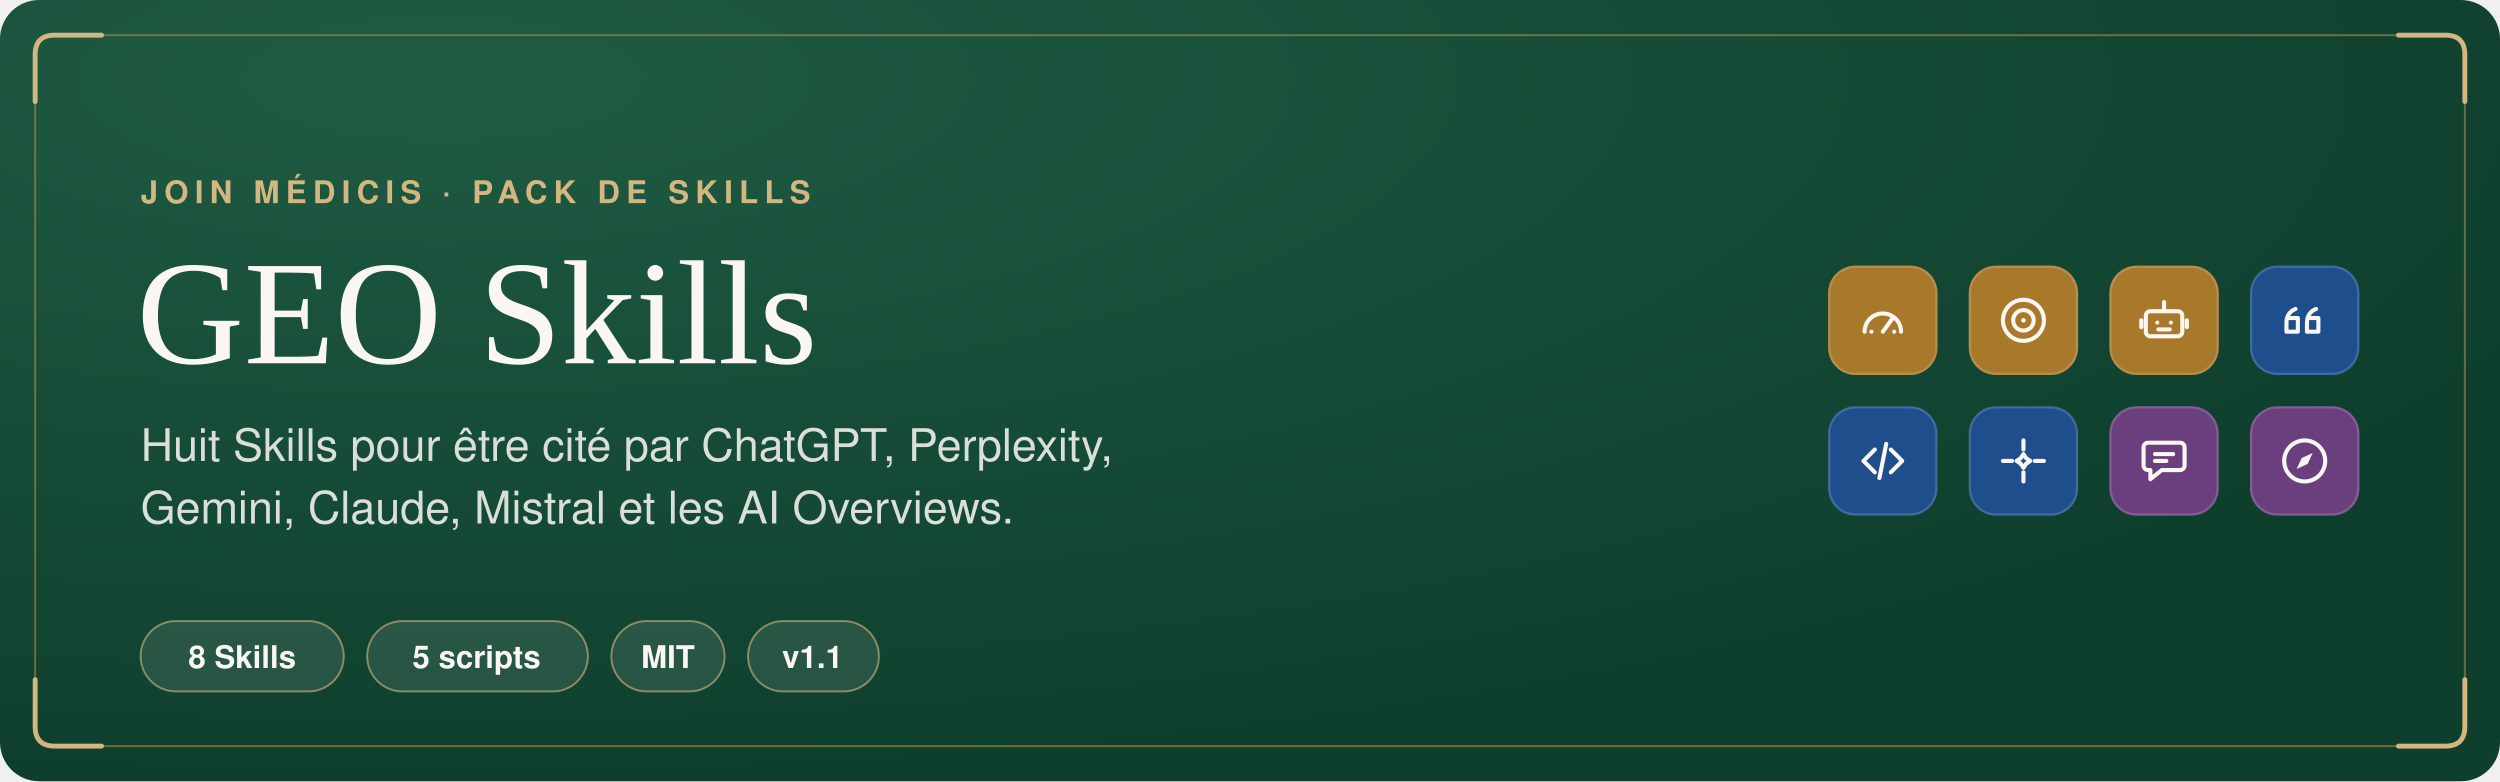
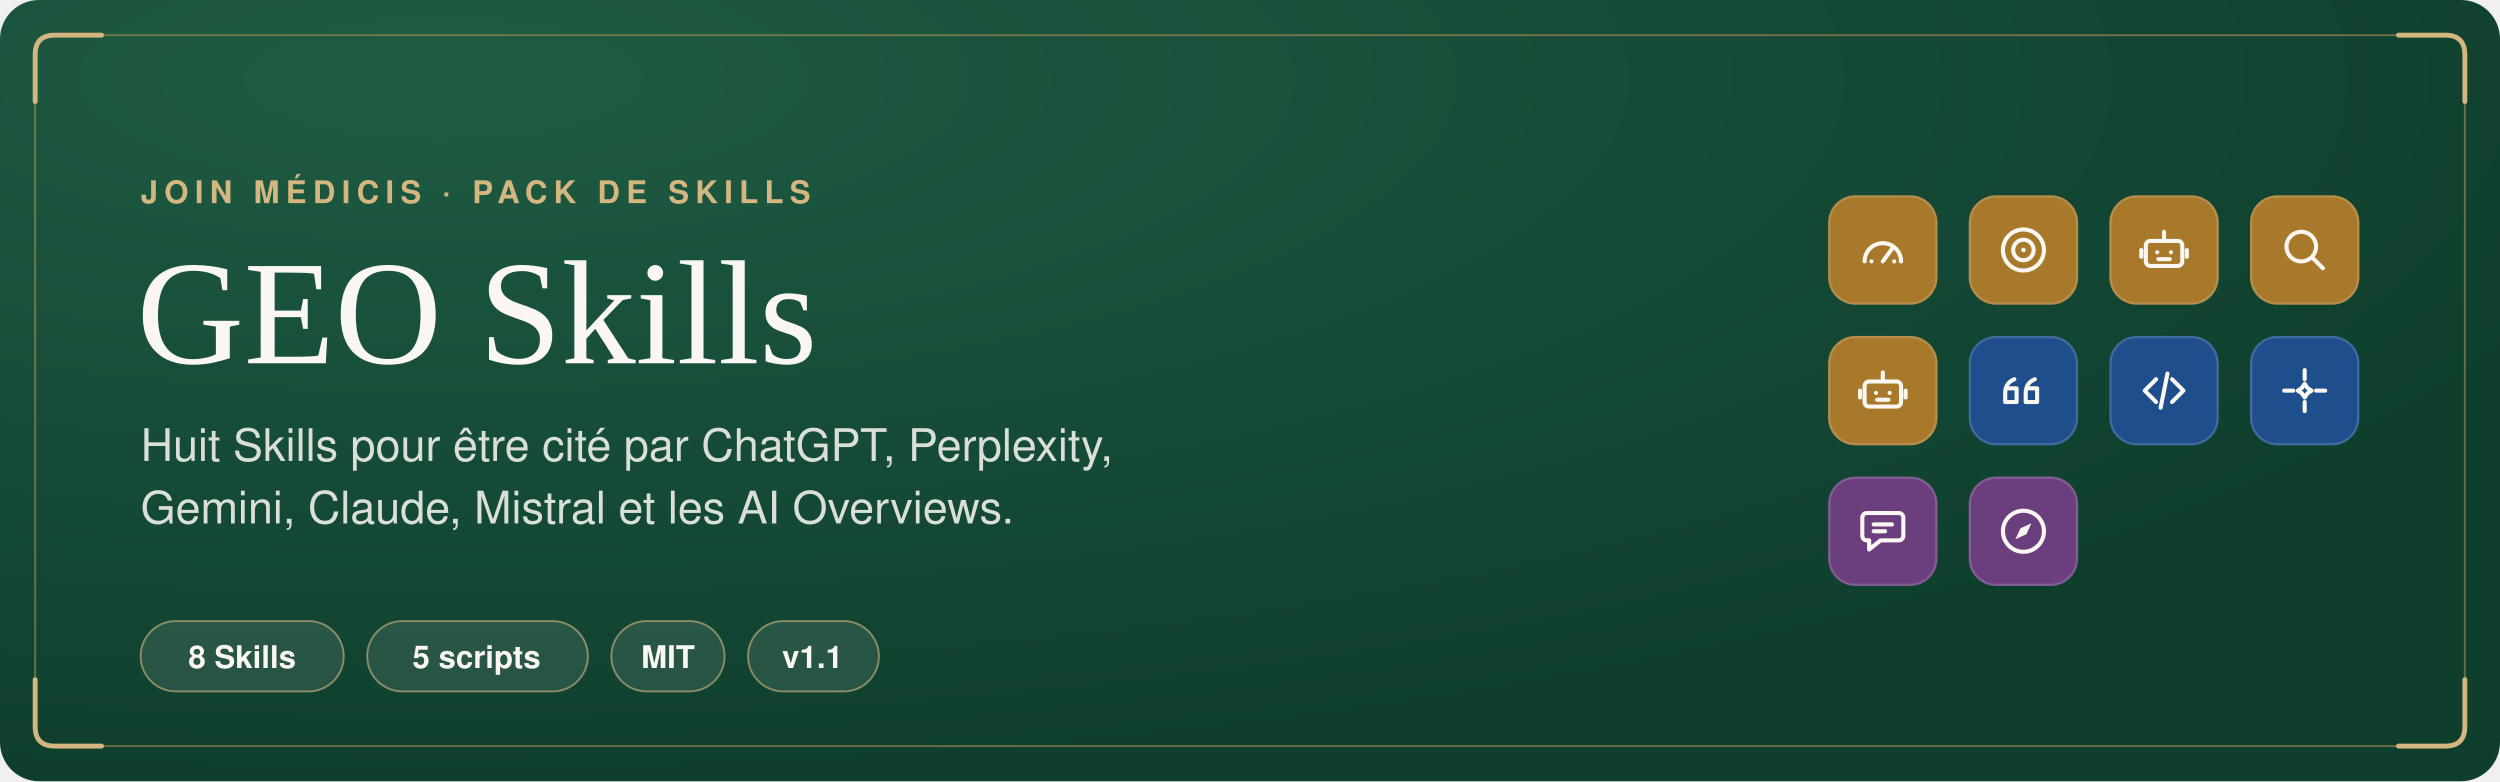
<svg xmlns="http://www.w3.org/2000/svg" width="1280" height="400" viewBox="0 0 1280 400" role="img" aria-label="GEO Skills, par Join Médicis">
  <defs>
    <radialGradient id="lueur" cx="0.18" cy="0.1" r="0.9">
      <stop offset="0" stop-color="#1F5B43" />
      <stop offset="1" stop-color="#0E3F2D" />
    </radialGradient>
  </defs>
  <rect width="1280" height="400" rx="20" fill="url(#lueur)" />
  <rect x="18" y="18" width="1244" height="364" rx="10" fill="none" stroke="#B89253" stroke-opacity="0.55" />
  <path d="M18 52 V28 Q18 18 28 18 H52" fill="none" stroke="#D4B681" stroke-width="2.5" stroke-linecap="round" />
  <path d="M1262 52 V28 Q1262 18 1252 18 H1228" fill="none" stroke="#D4B681" stroke-width="2.5" stroke-linecap="round" />
  <path d="M18 348 V372 Q18 382 28 382 H52" fill="none" stroke="#D4B681" stroke-width="2.5" stroke-linecap="round" />
  <path d="M1262 348 V372 Q1262 382 1252 382 H1228" fill="none" stroke="#D4B681" stroke-width="2.5" stroke-linecap="round" />
  <text x="72" y="104" font-family="'Helvetica Neue', Helvetica, Arial, sans-serif" font-size="16" font-weight="700" letter-spacing="3.2" fill="#D4B681">JOIN MÉDICIS · PACK DE SKILLS</text>
  <text x="70" y="186" font-family="Georgia, 'Times New Roman', serif" font-size="76" fill="#FAF7F2">GEO Skills</text>
  <text x="72" y="236" font-family="'Helvetica Neue', Helvetica, Arial, sans-serif" font-size="23" fill="#FAF7F2" fill-opacity="0.86">Huit Skills pour être cité par ChatGPT, Perplexity,</text>
  <text x="72" y="268" font-family="'Helvetica Neue', Helvetica, Arial, sans-serif" font-size="23" fill="#FAF7F2" fill-opacity="0.86">Gemini, Claude, Mistral et les AI Overviews.</text>
  <rect x="72" y="318" width="104" height="36" rx="18" fill="#FAF7F2" fill-opacity="0.1" stroke="#D4B681" stroke-opacity="0.6" />
  <text x="124" y="342" text-anchor="middle" font-family="'Helvetica Neue', Helvetica, Arial, sans-serif" font-size="16" font-weight="600" fill="#FAF7F2">8 Skills</text>
  <rect x="188" y="318" width="113" height="36" rx="18" fill="#FAF7F2" fill-opacity="0.1" stroke="#D4B681" stroke-opacity="0.6" />
  <text x="244" y="342" text-anchor="middle" font-family="'Helvetica Neue', Helvetica, Arial, sans-serif" font-size="16" font-weight="600" fill="#FAF7F2">5 scripts</text>
  <rect x="313" y="318" width="58" height="36" rx="18" fill="#FAF7F2" fill-opacity="0.1" stroke="#D4B681" stroke-opacity="0.6" />
  <text x="342" y="342" text-anchor="middle" font-family="'Helvetica Neue', Helvetica, Arial, sans-serif" font-size="16" font-weight="600" fill="#FAF7F2">MIT</text>
  <rect x="383" y="318" width="67" height="36" rx="18" fill="#FAF7F2" fill-opacity="0.1" stroke="#D4B681" stroke-opacity="0.6" />
  <text x="416" y="342" text-anchor="middle" font-family="'Helvetica Neue', Helvetica, Arial, sans-serif" font-size="16" font-weight="600" fill="#FAF7F2">v1.1</text>
-   <g transform="translate(936 136) scale(1.1667)">
+   <g transform="translate(936 100) scale(1.1667)">
    <rect width="48" height="48" rx="12" fill="#A9792B" />
    <rect x="0.5" y="0.5" width="47" height="47" rx="11.5" fill="none" stroke="#FFFFFF" stroke-opacity="0.16" />
    <g transform="translate(12 12)">
      <path d="M4 17a8 8 0 1 1 16 0 M12 17l4-5.5 M7 17h.01 M17 17h.01 M12 9v.01" fill="none" stroke="#FAF7F2" stroke-width="1.8" stroke-linecap="round" stroke-linejoin="round" />
    </g>
  </g>
-   <g transform="translate(1008 136) scale(1.1667)">
+   <g transform="translate(1008 100) scale(1.1667)">
    <rect width="48" height="48" rx="12" fill="#A9792B" />
    <rect x="0.5" y="0.5" width="47" height="47" rx="11.5" fill="none" stroke="#FFFFFF" stroke-opacity="0.16" />
    <g transform="translate(12 12)">
      <path d="M12 3a9 9 0 1 0 0 18a9 9 0 1 0 0-18z M12 7.5a4.5 4.5 0 1 0 0 9a4.5 4.5 0 1 0 0-9z" fill="none" stroke="#FAF7F2" stroke-width="1.8" stroke-linecap="round" stroke-linejoin="round" />
      <path d="M12 11a1 1 0 1 0 0 2a1 1 0 1 0 0-2z" fill="#FAF7F2" />
    </g>
  </g>
-   <g transform="translate(1080 136) scale(1.1667)">
+   <g transform="translate(1080 100) scale(1.1667)">
    <rect width="48" height="48" rx="12" fill="#A9792B" />
    <rect x="0.5" y="0.5" width="47" height="47" rx="11.5" fill="none" stroke="#FFFFFF" stroke-opacity="0.16" />
    <g transform="translate(12 12)">
      <path d="M6 8h12a2 2 0 0 1 2 2v7a2 2 0 0 1-2 2H6a2 2 0 0 1-2-2v-7a2 2 0 0 1 2-2z M12 4v4 M9 13h.01 M15 13h.01 M9.5 16h5 M2 12v3 M22 12v3" fill="none" stroke="#FAF7F2" stroke-width="1.8" stroke-linecap="round" stroke-linejoin="round" />
    </g>
  </g>
-   <g transform="translate(1152 136) scale(1.1667)">
+   <g transform="translate(1152 100) scale(1.1667)">
+     <rect width="48" height="48" rx="12" fill="#A9792B" />
+     <rect x="0.5" y="0.5" width="47" height="47" rx="11.5" fill="none" stroke="#FFFFFF" stroke-opacity="0.16" />
+     <g transform="translate(12 12)">
+       <path d="M10.5 4a6.5 6.5 0 1 0 0 13a6.5 6.5 0 1 0 0-13z M15.3 15.3 20 20" fill="none" stroke="#FAF7F2" stroke-width="1.8" stroke-linecap="round" stroke-linejoin="round" />
+     </g>
+   </g>
+   <g transform="translate(936 172) scale(1.1667)">
+     <rect width="48" height="48" rx="12" fill="#A9792B" />
+     <rect x="0.5" y="0.5" width="47" height="47" rx="11.5" fill="none" stroke="#FFFFFF" stroke-opacity="0.16" />
+     <g transform="translate(12 12)">
+       <path d="M6 8h12a2 2 0 0 1 2 2v7a2 2 0 0 1-2 2H6a2 2 0 0 1-2-2v-7a2 2 0 0 1 2-2z M12 4v4 M9 13h.01 M15 13h.01 M9.5 16h5 M2 12v3 M22 12v3" fill="none" stroke="#FAF7F2" stroke-width="1.8" stroke-linecap="round" stroke-linejoin="round" />
+     </g>
+   </g>
+   <g transform="translate(1008 172) scale(1.1667)">
    <rect width="48" height="48" rx="12" fill="#1E4E8C" />
    <rect x="0.5" y="0.5" width="47" height="47" rx="11.5" fill="none" stroke="#FFFFFF" stroke-opacity="0.16" />
    <g transform="translate(12 12)">
      <path d="M5 11h4v6H4v-4c0-3 1.5-5 4-6 M14 11h4v6h-5v-4c0-3 1.5-5 4-6" fill="none" stroke="#FAF7F2" stroke-width="1.8" stroke-linecap="round" stroke-linejoin="round" />
    </g>
  </g>
-   <g transform="translate(936 208) scale(1.1667)">
+   <g transform="translate(1080 172) scale(1.1667)">
    <rect width="48" height="48" rx="12" fill="#1E4E8C" />
    <rect x="0.5" y="0.5" width="47" height="47" rx="11.5" fill="none" stroke="#FFFFFF" stroke-opacity="0.16" />
    <g transform="translate(12 12)">
      <path d="M8.5 7 3.5 12l5 5 M15.5 7l5 5-5 5 M13.5 4.5l-3 15" fill="none" stroke="#FAF7F2" stroke-width="1.8" stroke-linecap="round" stroke-linejoin="round" />
    </g>
  </g>
-   <g transform="translate(1008 208) scale(1.1667)">
+   <g transform="translate(1152 172) scale(1.1667)">
    <rect width="48" height="48" rx="12" fill="#1E4E8C" />
    <rect x="0.5" y="0.5" width="47" height="47" rx="11.5" fill="none" stroke="#FFFFFF" stroke-opacity="0.16" />
    <g transform="translate(12 12)">
      <path d="M12 3v4 M12 17v4 M3 12h4 M17 12h4 M12 9l1.2 1.8L15 12l-1.8 1.2L12 15l-1.2-1.8L9 12l1.8-1.2z" fill="none" stroke="#FAF7F2" stroke-width="1.8" stroke-linecap="round" stroke-linejoin="round" />
    </g>
  </g>
-   <g transform="translate(1080 208) scale(1.1667)">
+   <g transform="translate(936 244) scale(1.1667)">
    <rect width="48" height="48" rx="12" fill="#6B3F7E" />
    <rect x="0.5" y="0.5" width="47" height="47" rx="11.5" fill="none" stroke="#FFFFFF" stroke-opacity="0.16" />
    <g transform="translate(12 12)">
      <path d="M5 4h14a2 2 0 0 1 2 2v8a2 2 0 0 1-2 2h-8l-5 4v-4H5a2 2 0 0 1-2-2V6a2 2 0 0 1 2-2z M8 9h8 M8 12h5" fill="none" stroke="#FAF7F2" stroke-width="1.8" stroke-linecap="round" stroke-linejoin="round" />
    </g>
  </g>
-   <g transform="translate(1152 208) scale(1.1667)">
+   <g transform="translate(1008 244) scale(1.1667)">
    <rect width="48" height="48" rx="12" fill="#6B3F7E" />
    <rect x="0.5" y="0.5" width="47" height="47" rx="11.5" fill="none" stroke="#FFFFFF" stroke-opacity="0.16" />
    <g transform="translate(12 12)">
      <path d="M12 3a9 9 0 1 0 0 18a9 9 0 1 0 0-18z" fill="none" stroke="#FAF7F2" stroke-width="1.8" stroke-linecap="round" stroke-linejoin="round" />
      <path d="M15.5 8.5 13.3 13.3 8.5 15.5 10.7 10.7z" fill="#FAF7F2" />
    </g>
  </g>
</svg>
